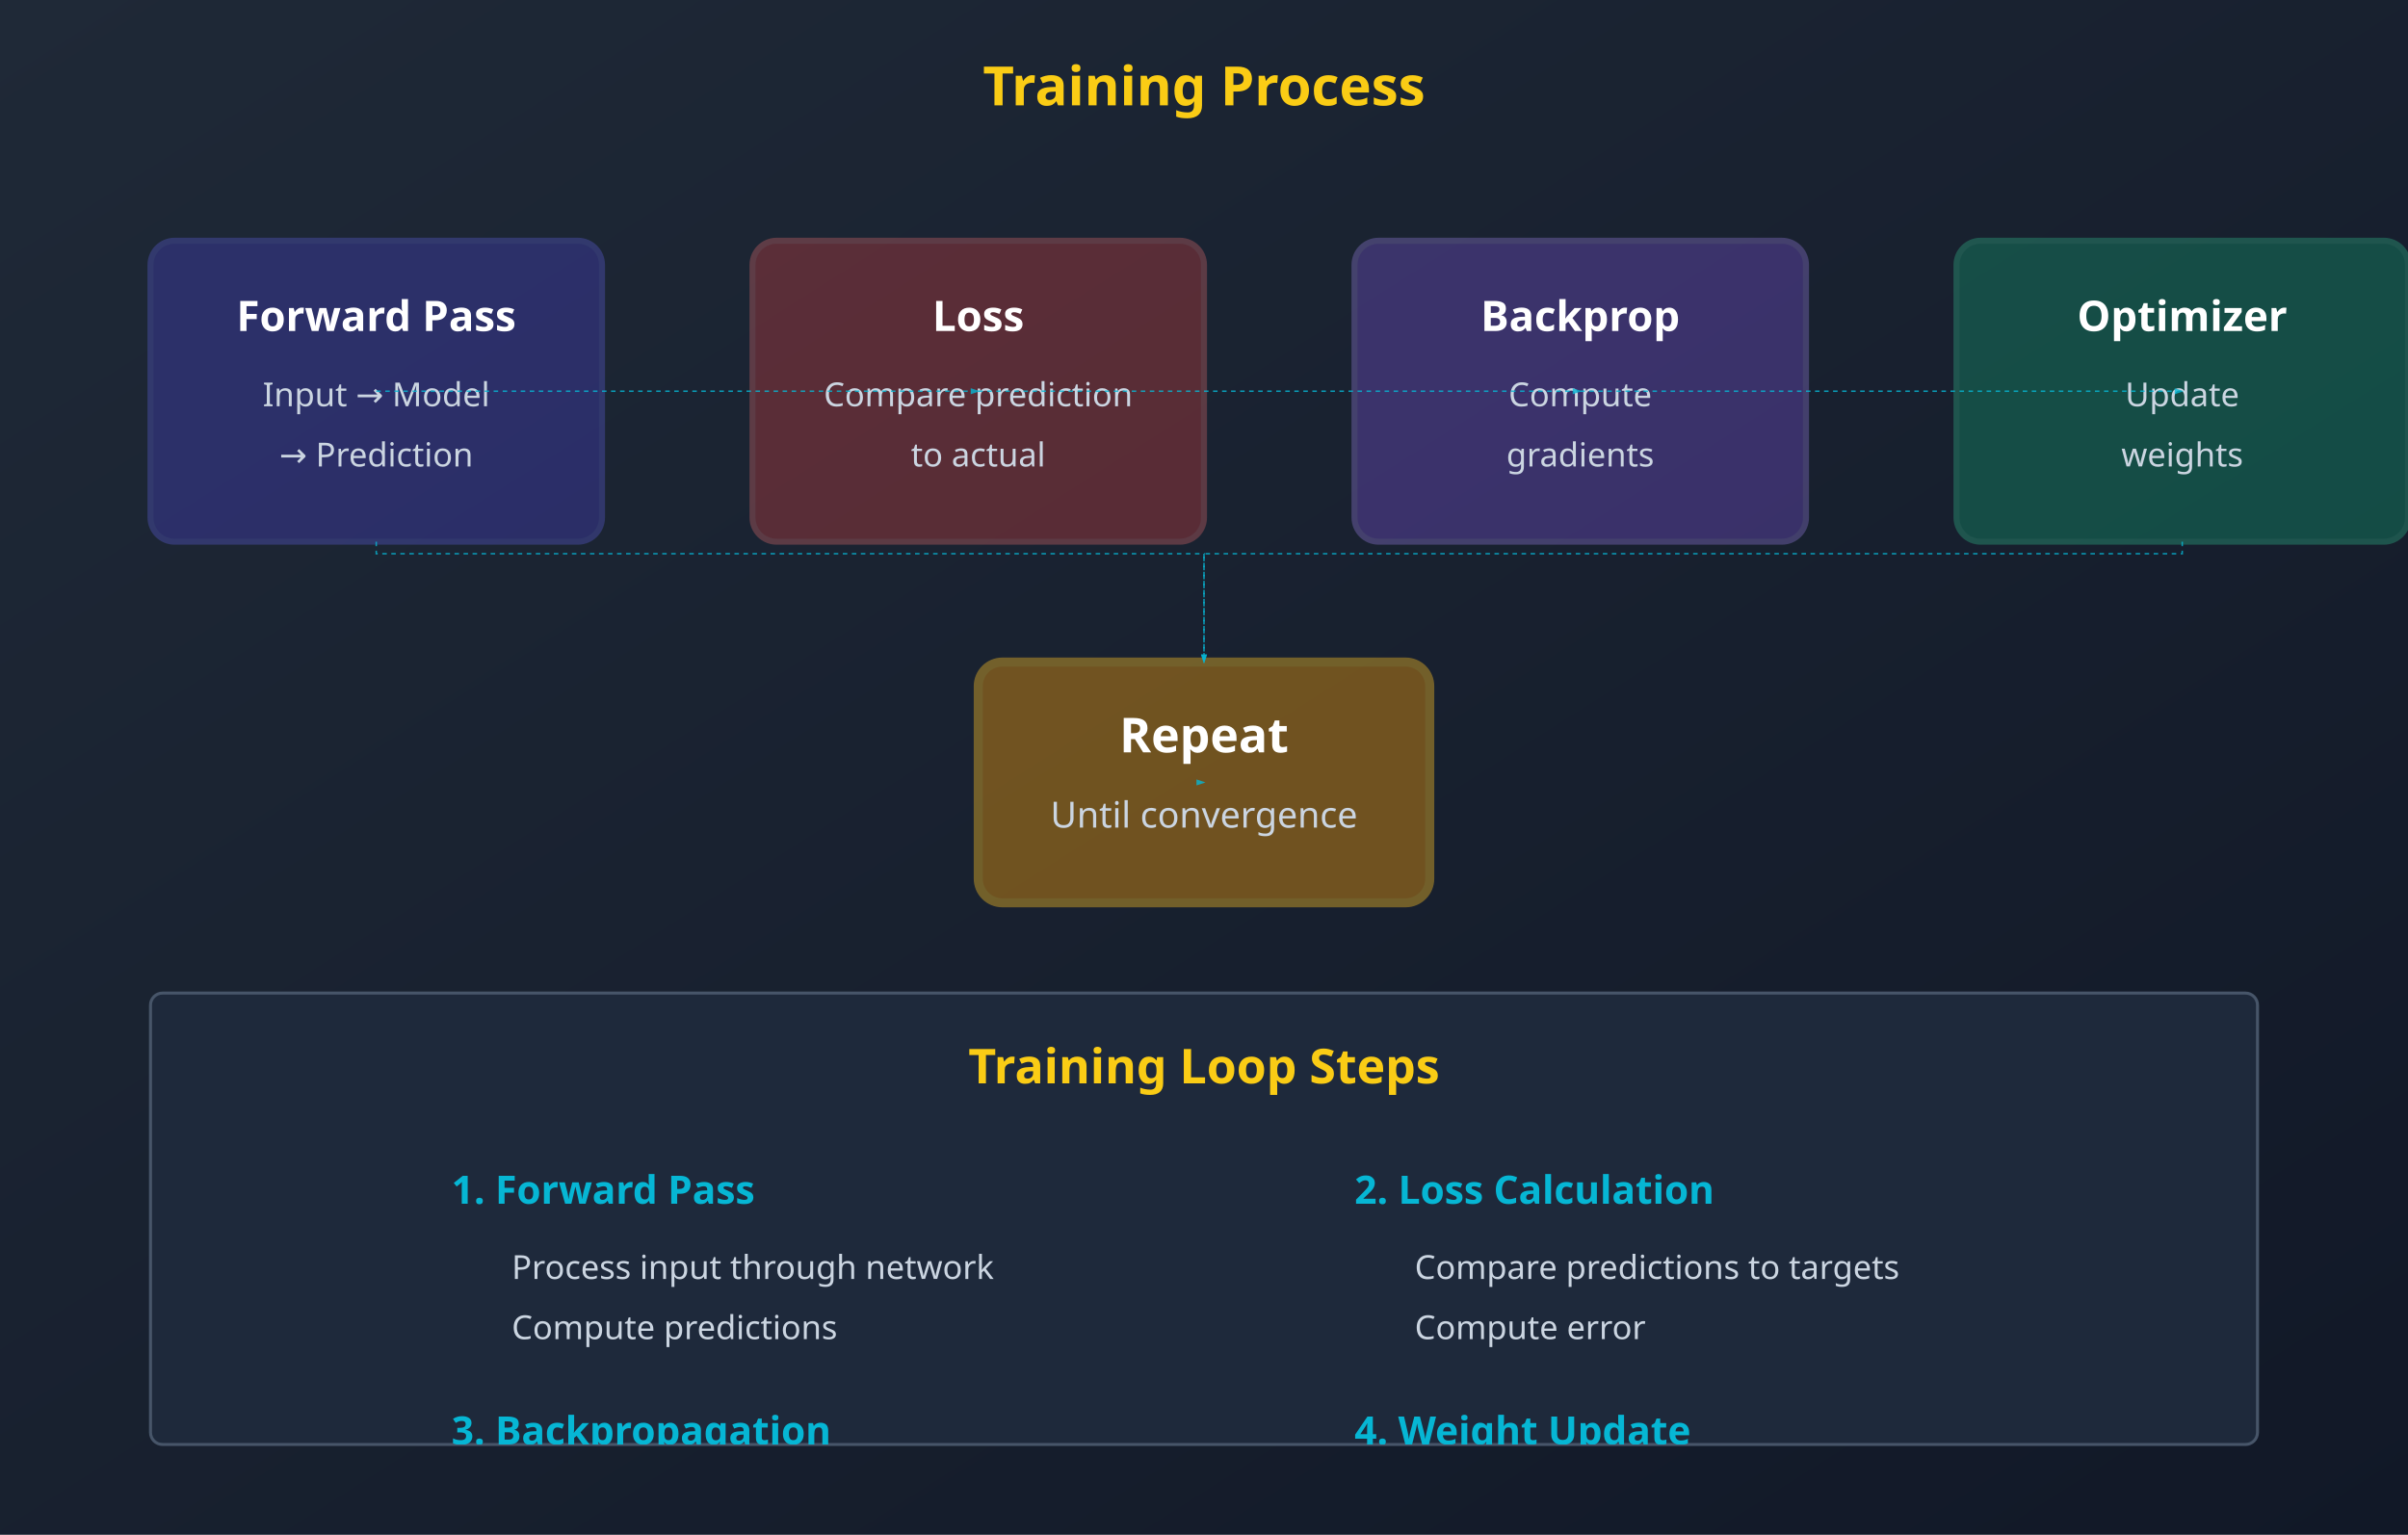
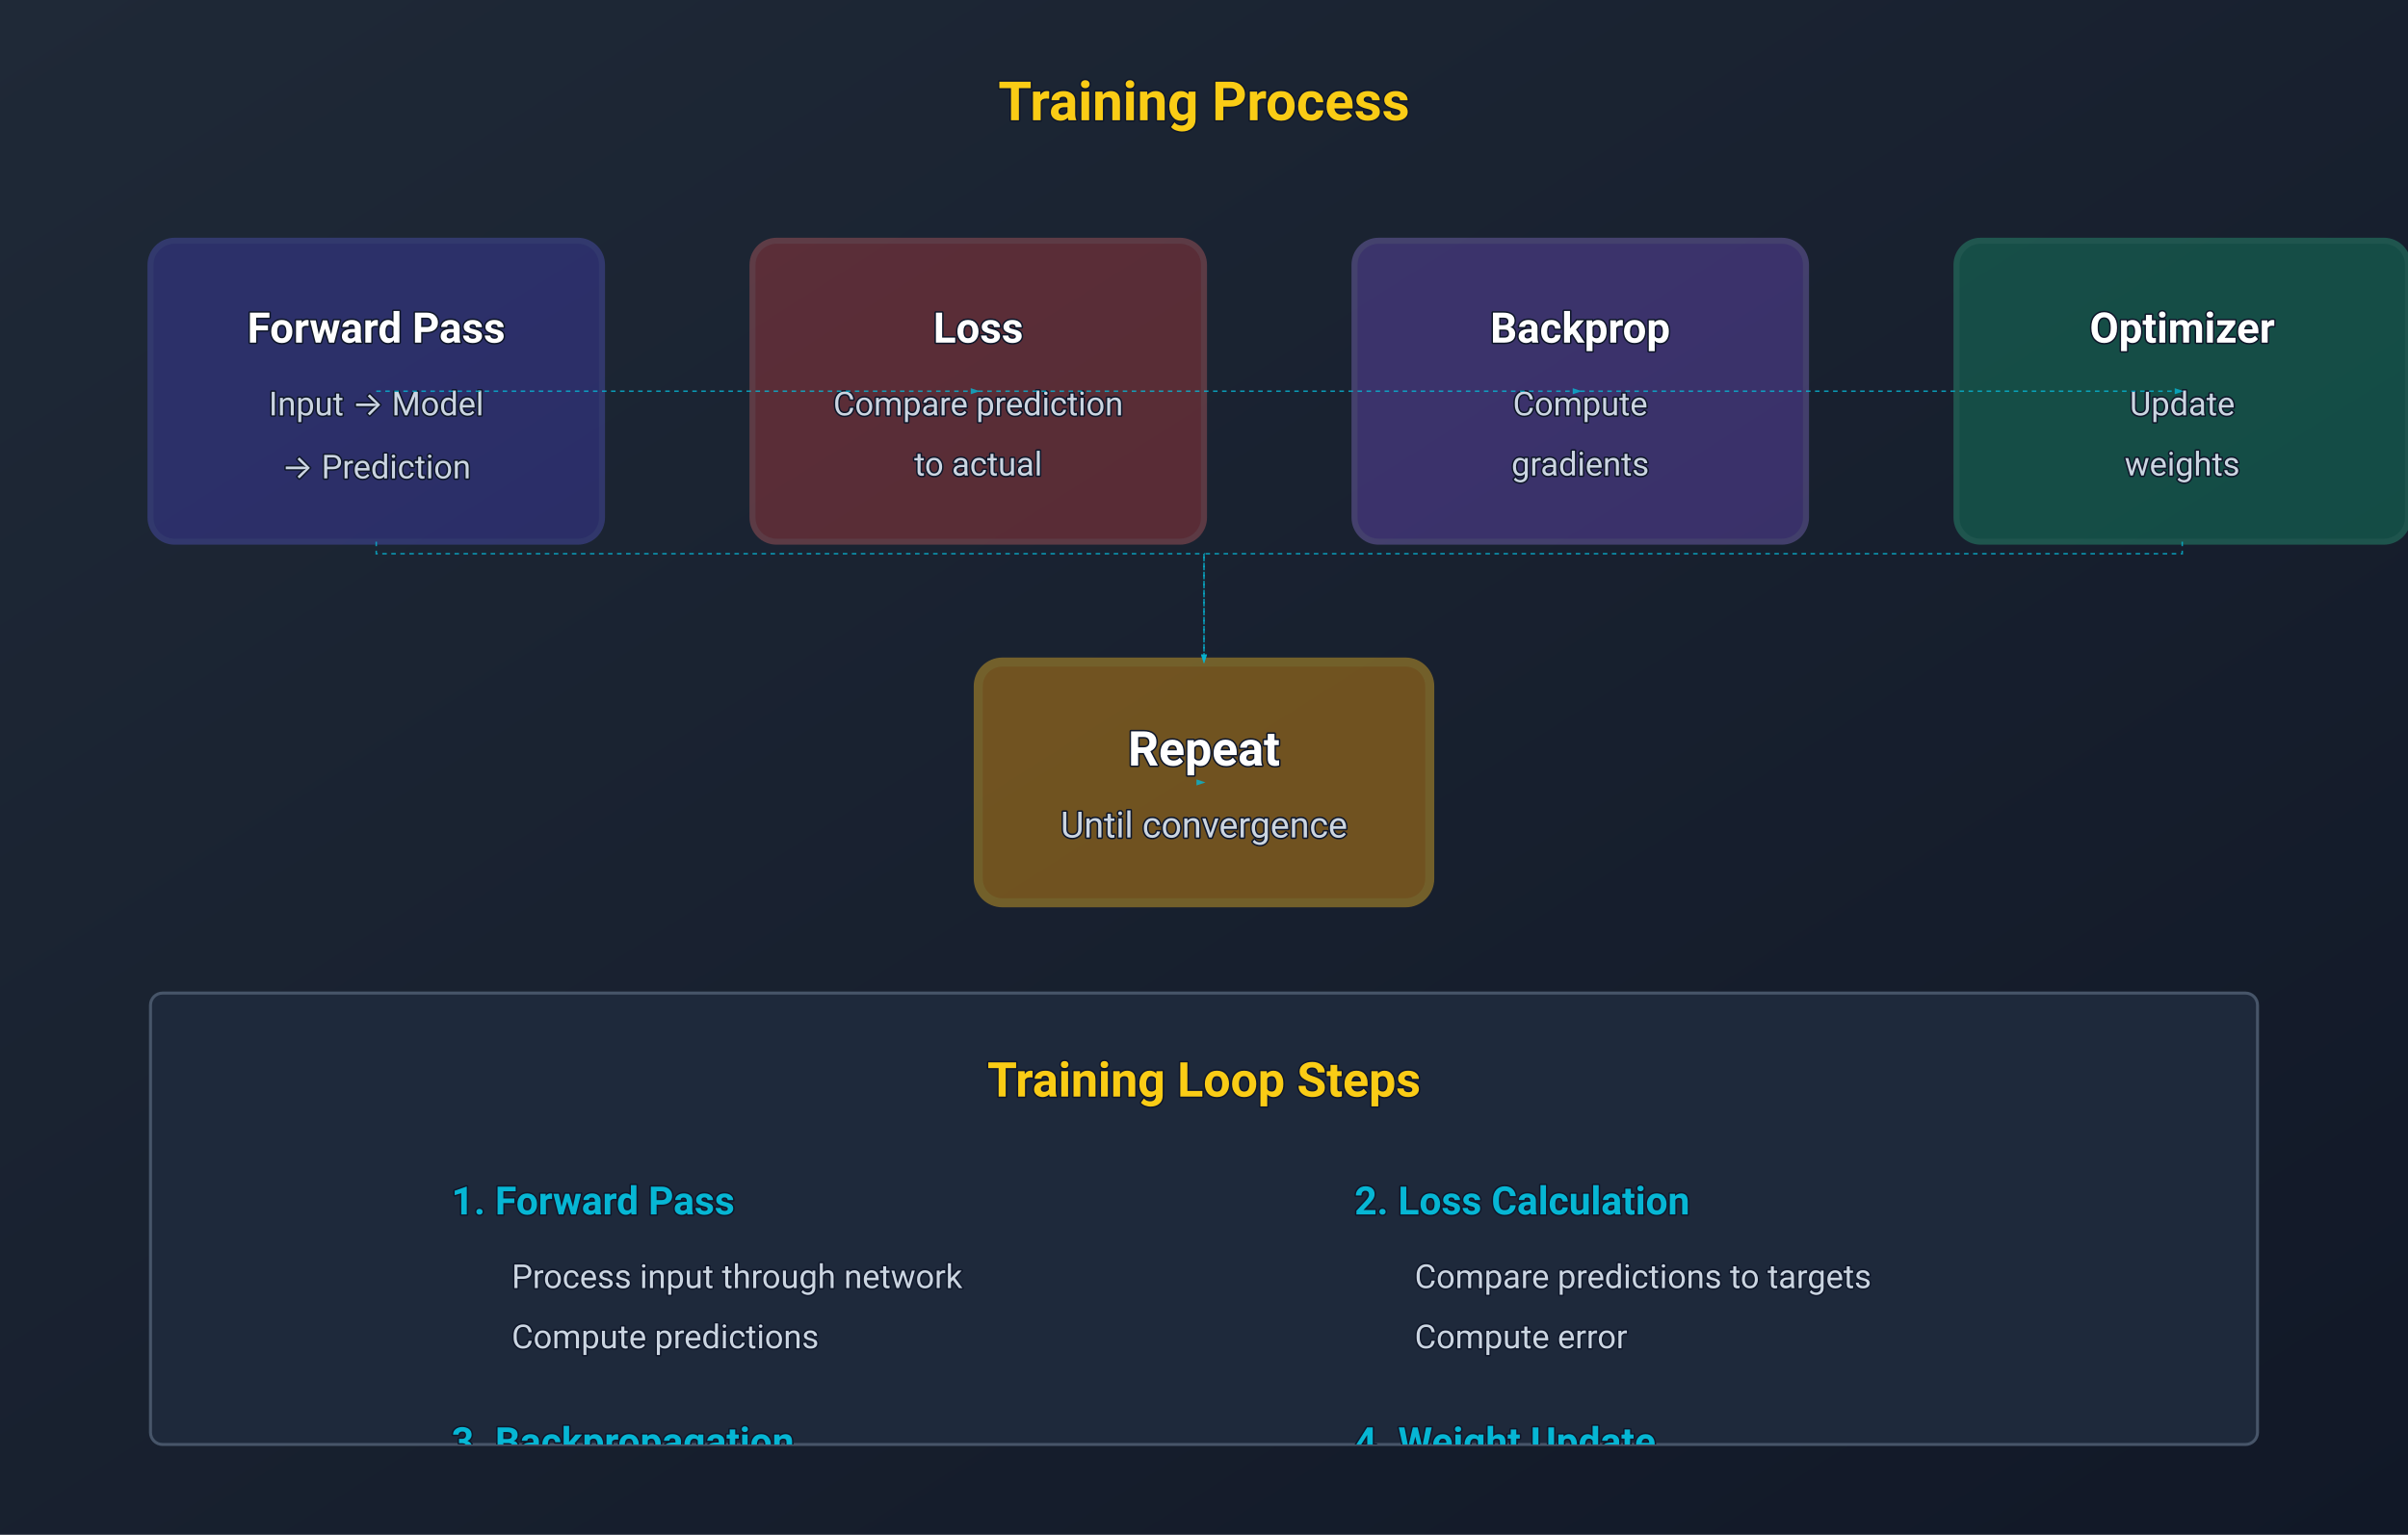
- <svg xmlns="http://www.w3.org/2000/svg" width="800" height="510" viewBox="0 0 800 510">
+ <svg xmlns="http://www.w3.org/2000/svg" width="800" height="510" viewBox="0 0 800 510" preserveAspectRatio="xMidYMid meet">
  <defs>
    <linearGradient id="bgGrad" x1="0%" y1="0%" x2="100%" y2="100%">
      <stop offset="0%" style="stop-color:#1f2937;stop-opacity:1" />
      <stop offset="100%" style="stop-color:#111827;stop-opacity:1" />
    </linearGradient>
    <marker id="arrowhead" markerWidth="6" markerHeight="6" refX="5" refY="2" orient="auto">
      <polygon points="0 0, 6 2, 0 4" fill="#06b6d4" />
    </marker>
    <clipPath id="clip-1765356398543-5">
      <rect x="0" y="0" width="700" height="150" rx="4" />
    </clipPath>
    <clipPath id="clip-1765356398543-4">
      <rect x="0" y="0" width="150" height="80" rx="8" />
    </clipPath>
    <clipPath id="clip-1765356398543-3">
      <rect x="0" y="0" width="150" height="100" rx="8" />
    </clipPath>
    <clipPath id="clip-1765356398543-2">
      <rect x="0" y="0" width="150" height="100" rx="8" />
    </clipPath>
    <clipPath id="clip-1765356398543-1">
      <rect x="0" y="0" width="150" height="100" rx="8" />
    </clipPath>
    <clipPath id="clip-1765356398543-0">
      <rect x="0" y="0" width="150" height="100" rx="8" />
    </clipPath>
  </defs>
  <rect width="800" height="510" fill="url(#bgGrad)" />
-   <text x="400" y="35" font-family="system-ui, sans-serif" font-size="18" font-weight="bold" fill="#facc15" text-anchor="middle">Training Process</text>
+   <text x="400" y="35" font-family="system-ui, -apple-system, BlinkMacSystemFont, 'Segoe UI', Roboto, sans-serif" font-size="18" font-weight="bold" fill="#facc15" text-anchor="middle" dominant-baseline="middle" stroke="#0f172a" stroke-width="1" paint-order="stroke fill" stroke-linejoin="round">Training Process</text>
  <g transform="translate(50, 80)">
    <rect x="0" y="0" width="150" height="100" fill="#4f46e5" opacity="0.3" rx="8" stroke="#6366f1" stroke-width="2" />
    <g clip-path="url(#clip-1765356398543-0)">
-       <text x="75" y="30" font-family="system-ui, sans-serif" font-size="14" font-weight="bold" fill="#fff" text-anchor="middle">Forward Pass</text>
-       <text x="75" y="55" font-family="system-ui, sans-serif" font-size="11" fill="#cbd5e1" text-anchor="middle">Input → Model</text>
-       <text x="75" y="75" font-family="system-ui, sans-serif" font-size="11" fill="#cbd5e1" text-anchor="middle">→ Prediction</text>
+       <text x="75" y="30" font-family="system-ui, -apple-system, BlinkMacSystemFont, 'Segoe UI', Roboto, sans-serif" font-size="14" font-weight="bold" fill="#fff" text-anchor="middle" dominant-baseline="middle" stroke="#0f172a" stroke-width="1" paint-order="stroke fill" stroke-linejoin="round">Forward Pass</text>
+       <text x="75" y="55" font-family="system-ui, -apple-system, BlinkMacSystemFont, 'Segoe UI', Roboto, sans-serif" font-size="11" fill="#cbd5e1" text-anchor="middle" dominant-baseline="middle" stroke="#0f172a" stroke-width="1" paint-order="stroke fill" stroke-linejoin="round">Input → Model</text>
+       <text x="75" y="75" font-family="system-ui, -apple-system, BlinkMacSystemFont, 'Segoe UI', Roboto, sans-serif" font-size="11" fill="#cbd5e1" text-anchor="middle" dominant-baseline="middle" stroke="#0f172a" stroke-width="1" paint-order="stroke fill" stroke-linejoin="round">→ Prediction</text>
    </g>
  </g>
  <g transform="translate(250, 80)">
    <rect x="0" y="0" width="150" height="100" fill="#ef4444" opacity="0.3" rx="8" stroke="#f87171" stroke-width="2" />
    <g clip-path="url(#clip-1765356398543-1)">
-       <text x="75" y="30" font-family="system-ui, sans-serif" font-size="14" font-weight="bold" fill="#fff" text-anchor="middle">Loss</text>
-       <text x="75" y="55" font-family="system-ui, sans-serif" font-size="11" fill="#cbd5e1" text-anchor="middle">Compare prediction</text>
-       <text x="75" y="75" font-family="system-ui, sans-serif" font-size="11" fill="#cbd5e1" text-anchor="middle">to actual</text>
+       <text x="75" y="30" font-family="system-ui, -apple-system, BlinkMacSystemFont, 'Segoe UI', Roboto, sans-serif" font-size="14" font-weight="bold" fill="#fff" text-anchor="middle" dominant-baseline="middle" stroke="#0f172a" stroke-width="1" paint-order="stroke fill" stroke-linejoin="round">Loss</text>
+       <text x="75" y="55" font-family="system-ui, -apple-system, BlinkMacSystemFont, 'Segoe UI', Roboto, sans-serif" font-size="11" fill="#cbd5e1" text-anchor="middle" dominant-baseline="middle" stroke="#0f172a" stroke-width="1" paint-order="stroke fill" stroke-linejoin="round">Compare prediction</text>
+       <text x="75" y="75" font-family="system-ui, -apple-system, BlinkMacSystemFont, 'Segoe UI', Roboto, sans-serif" font-size="11" fill="#cbd5e1" text-anchor="middle" dominant-baseline="middle" stroke="#0f172a" stroke-width="1" paint-order="stroke fill" stroke-linejoin="round">to actual</text>
    </g>
  </g>
  <g transform="translate(450, 80)">
    <rect x="0" y="0" width="150" height="100" fill="#8b5cf6" opacity="0.3" rx="8" stroke="#a78bfa" stroke-width="2" />
    <g clip-path="url(#clip-1765356398543-2)">
-       <text x="75" y="30" font-family="system-ui, sans-serif" font-size="14" font-weight="bold" fill="#fff" text-anchor="middle">Backprop</text>
-       <text x="75" y="55" font-family="system-ui, sans-serif" font-size="11" fill="#cbd5e1" text-anchor="middle">Compute</text>
-       <text x="75" y="75" font-family="system-ui, sans-serif" font-size="11" fill="#cbd5e1" text-anchor="middle">gradients</text>
+       <text x="75" y="30" font-family="system-ui, -apple-system, BlinkMacSystemFont, 'Segoe UI', Roboto, sans-serif" font-size="14" font-weight="bold" fill="#fff" text-anchor="middle" dominant-baseline="middle" stroke="#0f172a" stroke-width="1" paint-order="stroke fill" stroke-linejoin="round">Backprop</text>
+       <text x="75" y="55" font-family="system-ui, -apple-system, BlinkMacSystemFont, 'Segoe UI', Roboto, sans-serif" font-size="11" fill="#cbd5e1" text-anchor="middle" dominant-baseline="middle" stroke="#0f172a" stroke-width="1" paint-order="stroke fill" stroke-linejoin="round">Compute</text>
+       <text x="75" y="75" font-family="system-ui, -apple-system, BlinkMacSystemFont, 'Segoe UI', Roboto, sans-serif" font-size="11" fill="#cbd5e1" text-anchor="middle" dominant-baseline="middle" stroke="#0f172a" stroke-width="1" paint-order="stroke fill" stroke-linejoin="round">gradients</text>
    </g>
  </g>
  <g transform="translate(650, 80)">
    <rect x="0" y="0" width="150" height="100" fill="#10b981" opacity="0.3" rx="8" stroke="#34d399" stroke-width="2" />
    <g clip-path="url(#clip-1765356398543-3)">
-       <text x="75" y="30" font-family="system-ui, sans-serif" font-size="14" font-weight="bold" fill="#fff" text-anchor="middle">Optimizer</text>
-       <text x="75" y="55" font-family="system-ui, sans-serif" font-size="11" fill="#cbd5e1" text-anchor="middle">Update</text>
-       <text x="75" y="75" font-family="system-ui, sans-serif" font-size="11" fill="#cbd5e1" text-anchor="middle">weights</text>
+       <text x="75" y="30" font-family="system-ui, -apple-system, BlinkMacSystemFont, 'Segoe UI', Roboto, sans-serif" font-size="14" font-weight="bold" fill="#fff" text-anchor="middle" dominant-baseline="middle" stroke="#0f172a" stroke-width="1" paint-order="stroke fill" stroke-linejoin="round">Optimizer</text>
+       <text x="75" y="55" font-family="system-ui, -apple-system, BlinkMacSystemFont, 'Segoe UI', Roboto, sans-serif" font-size="11" fill="#cbd5e1" text-anchor="middle" dominant-baseline="middle" stroke="#0f172a" stroke-width="1" paint-order="stroke fill" stroke-linejoin="round">Update</text>
+       <text x="75" y="75" font-family="system-ui, -apple-system, BlinkMacSystemFont, 'Segoe UI', Roboto, sans-serif" font-size="11" fill="#cbd5e1" text-anchor="middle" dominant-baseline="middle" stroke="#0f172a" stroke-width="1" paint-order="stroke fill" stroke-linejoin="round">weights</text>
    </g>
  </g>
  <g transform="translate(325, 220)">
    <rect x="0" y="0" width="150" height="80" fill="#f59e0b" opacity="0.4" rx="8" stroke="#fbbf24" stroke-width="3" />
    <g clip-path="url(#clip-1765356398543-4)">
-       <text x="75" y="30" font-family="system-ui, sans-serif" font-size="16" font-weight="bold" fill="#fff" text-anchor="middle">Repeat</text>
-       <text x="75" y="55" font-family="system-ui, sans-serif" font-size="12" fill="#cbd5e1" text-anchor="middle">Until convergence</text>
+       <text x="75" y="30" font-family="system-ui, -apple-system, BlinkMacSystemFont, 'Segoe UI', Roboto, sans-serif" font-size="16" font-weight="bold" fill="#fff" text-anchor="middle" dominant-baseline="middle" stroke="#0f172a" stroke-width="1" paint-order="stroke fill" stroke-linejoin="round">Repeat</text>
+       <text x="75" y="55" font-family="system-ui, -apple-system, BlinkMacSystemFont, 'Segoe UI', Roboto, sans-serif" font-size="12" fill="#cbd5e1" text-anchor="middle" dominant-baseline="middle" stroke="#0f172a" stroke-width="1" paint-order="stroke fill" stroke-linejoin="round">Until convergence</text>
    </g>
  </g>
  <path d="M 125.0 130.0 L 325.0 130.0" fill="none" stroke="#06b6d4" stroke-width="0.5" marker-end="url(#arrowhead)" stroke-dasharray="1.5,1.5" opacity="0.8" />
  <path d="M 325.0 130.0 L 525.0 130.0" fill="none" stroke="#06b6d4" stroke-width="0.5" marker-end="url(#arrowhead)" stroke-dasharray="1.5,1.5" opacity="0.8" />
  <path d="M 525.0 130.0 L 725.0 130.0" fill="none" stroke="#06b6d4" stroke-width="0.5" marker-end="url(#arrowhead)" stroke-dasharray="1.5,1.5" opacity="0.8" />
  <path d="M 725.0 180.0 L 725.0 184.0 L 400.0 184.0 L 400.0 220.0" fill="none" stroke="#06b6d4" stroke-width="0.5" marker-end="url(#arrowhead)" stroke-dasharray="1.5,1.5" opacity="0.8" />
  <path d="M 400.0 260.0 L 400.0 260.0" fill="none" stroke="#06b6d4" stroke-width="0.5" marker-end="url(#arrowhead)" stroke-dasharray="1.5,1.5" opacity="0.8" />
  <path d="M 125.0 180.0 L 125.0 184.0 L 400.0 184.0 L 400.0 220.0" fill="none" stroke="#06b6d4" stroke-width="0.5" marker-end="url(#arrowhead)" stroke-dasharray="1.5,1.5" opacity="0.8" />
  <g transform="translate(50, 330)">
    <rect x="0" y="0" width="700" height="150" fill="#1e293b" rx="4" stroke="#475569" stroke-width="1" />
    <g clip-path="url(#clip-1765356398543-5)">
-       <text x="350" y="30" font-family="system-ui, sans-serif" font-size="16" font-weight="bold" fill="#facc15" text-anchor="middle">Training Loop Steps</text>
-       <text x="100" y="70" font-family="system-ui, sans-serif" font-size="13" font-weight="bold" fill="#06b6d4">1. Forward Pass</text>
-       <text x="120" y="95" font-family="system-ui, sans-serif" font-size="11" fill="#cbd5e1">Process input through network</text>
-       <text x="120" y="115" font-family="system-ui, sans-serif" font-size="11" fill="#cbd5e1">Compute predictions</text>
-       <text x="400" y="70" font-family="system-ui, sans-serif" font-size="13" font-weight="bold" fill="#06b6d4">2. Loss Calculation</text>
-       <text x="420" y="95" font-family="system-ui, sans-serif" font-size="11" fill="#cbd5e1">Compare predictions to targets</text>
-       <text x="420" y="115" font-family="system-ui, sans-serif" font-size="11" fill="#cbd5e1">Compute error</text>
-       <text x="100" y="150" font-family="system-ui, sans-serif" font-size="13" font-weight="bold" fill="#06b6d4">3. Backpropagation</text>
-       <text x="120" y="175" font-family="system-ui, sans-serif" font-size="11" fill="#cbd5e1">Compute gradients for all weights</text>
-       <text x="120" y="195" font-family="system-ui, sans-serif" font-size="11" fill="#cbd5e1">Propagate errors backward</text>
-       <text x="400" y="150" font-family="system-ui, sans-serif" font-size="13" font-weight="bold" fill="#06b6d4">4. Weight Update</text>
-       <text x="420" y="175" font-family="system-ui, sans-serif" font-size="11" fill="#cbd5e1">Update weights using optimizer</text>
-       <text x="420" y="195" font-family="system-ui, sans-serif" font-size="11" fill="#cbd5e1">Repeat for next batch</text>
+       <text x="350" y="30" font-family="system-ui, -apple-system, BlinkMacSystemFont, 'Segoe UI', Roboto, sans-serif" font-size="16" font-weight="bold" fill="#facc15" text-anchor="middle" dominant-baseline="middle" stroke="#0f172a" stroke-width="1" paint-order="stroke fill" stroke-linejoin="round">Training Loop Steps</text>
+       <text x="100" y="70" font-family="system-ui, -apple-system, BlinkMacSystemFont, 'Segoe UI', Roboto, sans-serif" font-size="13" font-weight="bold" fill="#06b6d4" dominant-baseline="middle" stroke="#0f172a" stroke-width="1" paint-order="stroke fill" stroke-linejoin="round">1. Forward Pass</text>
+       <text x="120" y="95" font-family="system-ui, -apple-system, BlinkMacSystemFont, 'Segoe UI', Roboto, sans-serif" font-size="11" fill="#cbd5e1" dominant-baseline="middle" stroke="#0f172a" stroke-width="1" paint-order="stroke fill" stroke-linejoin="round">Process input through network</text>
+       <text x="120" y="115" font-family="system-ui, -apple-system, BlinkMacSystemFont, 'Segoe UI', Roboto, sans-serif" font-size="11" fill="#cbd5e1" dominant-baseline="middle" stroke="#0f172a" stroke-width="1" paint-order="stroke fill" stroke-linejoin="round">Compute predictions</text>
+       <text x="400" y="70" font-family="system-ui, -apple-system, BlinkMacSystemFont, 'Segoe UI', Roboto, sans-serif" font-size="13" font-weight="bold" fill="#06b6d4" dominant-baseline="middle" stroke="#0f172a" stroke-width="1" paint-order="stroke fill" stroke-linejoin="round">2. Loss Calculation</text>
+       <text x="420" y="95" font-family="system-ui, -apple-system, BlinkMacSystemFont, 'Segoe UI', Roboto, sans-serif" font-size="11" fill="#cbd5e1" dominant-baseline="middle" stroke="#0f172a" stroke-width="1" paint-order="stroke fill" stroke-linejoin="round">Compare predictions to targets</text>
+       <text x="420" y="115" font-family="system-ui, -apple-system, BlinkMacSystemFont, 'Segoe UI', Roboto, sans-serif" font-size="11" fill="#cbd5e1" dominant-baseline="middle" stroke="#0f172a" stroke-width="1" paint-order="stroke fill" stroke-linejoin="round">Compute error</text>
+       <text x="100" y="150" font-family="system-ui, -apple-system, BlinkMacSystemFont, 'Segoe UI', Roboto, sans-serif" font-size="13" font-weight="bold" fill="#06b6d4" dominant-baseline="middle" stroke="#0f172a" stroke-width="1" paint-order="stroke fill" stroke-linejoin="round">3. Backpropagation</text>
+       <text x="120" y="175" font-family="system-ui, -apple-system, BlinkMacSystemFont, 'Segoe UI', Roboto, sans-serif" font-size="11" fill="#cbd5e1" dominant-baseline="middle" stroke="#0f172a" stroke-width="1" paint-order="stroke fill" stroke-linejoin="round">Compute gradients for all weights</text>
+       <text x="120" y="195" font-family="system-ui, -apple-system, BlinkMacSystemFont, 'Segoe UI', Roboto, sans-serif" font-size="11" fill="#cbd5e1" dominant-baseline="middle" stroke="#0f172a" stroke-width="1" paint-order="stroke fill" stroke-linejoin="round">Propagate errors backward</text>
+       <text x="400" y="150" font-family="system-ui, -apple-system, BlinkMacSystemFont, 'Segoe UI', Roboto, sans-serif" font-size="13" font-weight="bold" fill="#06b6d4" dominant-baseline="middle" stroke="#0f172a" stroke-width="1" paint-order="stroke fill" stroke-linejoin="round">4. Weight Update</text>
+       <text x="420" y="175" font-family="system-ui, -apple-system, BlinkMacSystemFont, 'Segoe UI', Roboto, sans-serif" font-size="11" fill="#cbd5e1" dominant-baseline="middle" stroke="#0f172a" stroke-width="1" paint-order="stroke fill" stroke-linejoin="round">Update weights using optimizer</text>
+       <text x="420" y="195" font-family="system-ui, -apple-system, BlinkMacSystemFont, 'Segoe UI', Roboto, sans-serif" font-size="11" fill="#cbd5e1" dominant-baseline="middle" stroke="#0f172a" stroke-width="1" paint-order="stroke fill" stroke-linejoin="round">Repeat for next batch</text>
    </g>
  </g>
</svg>
